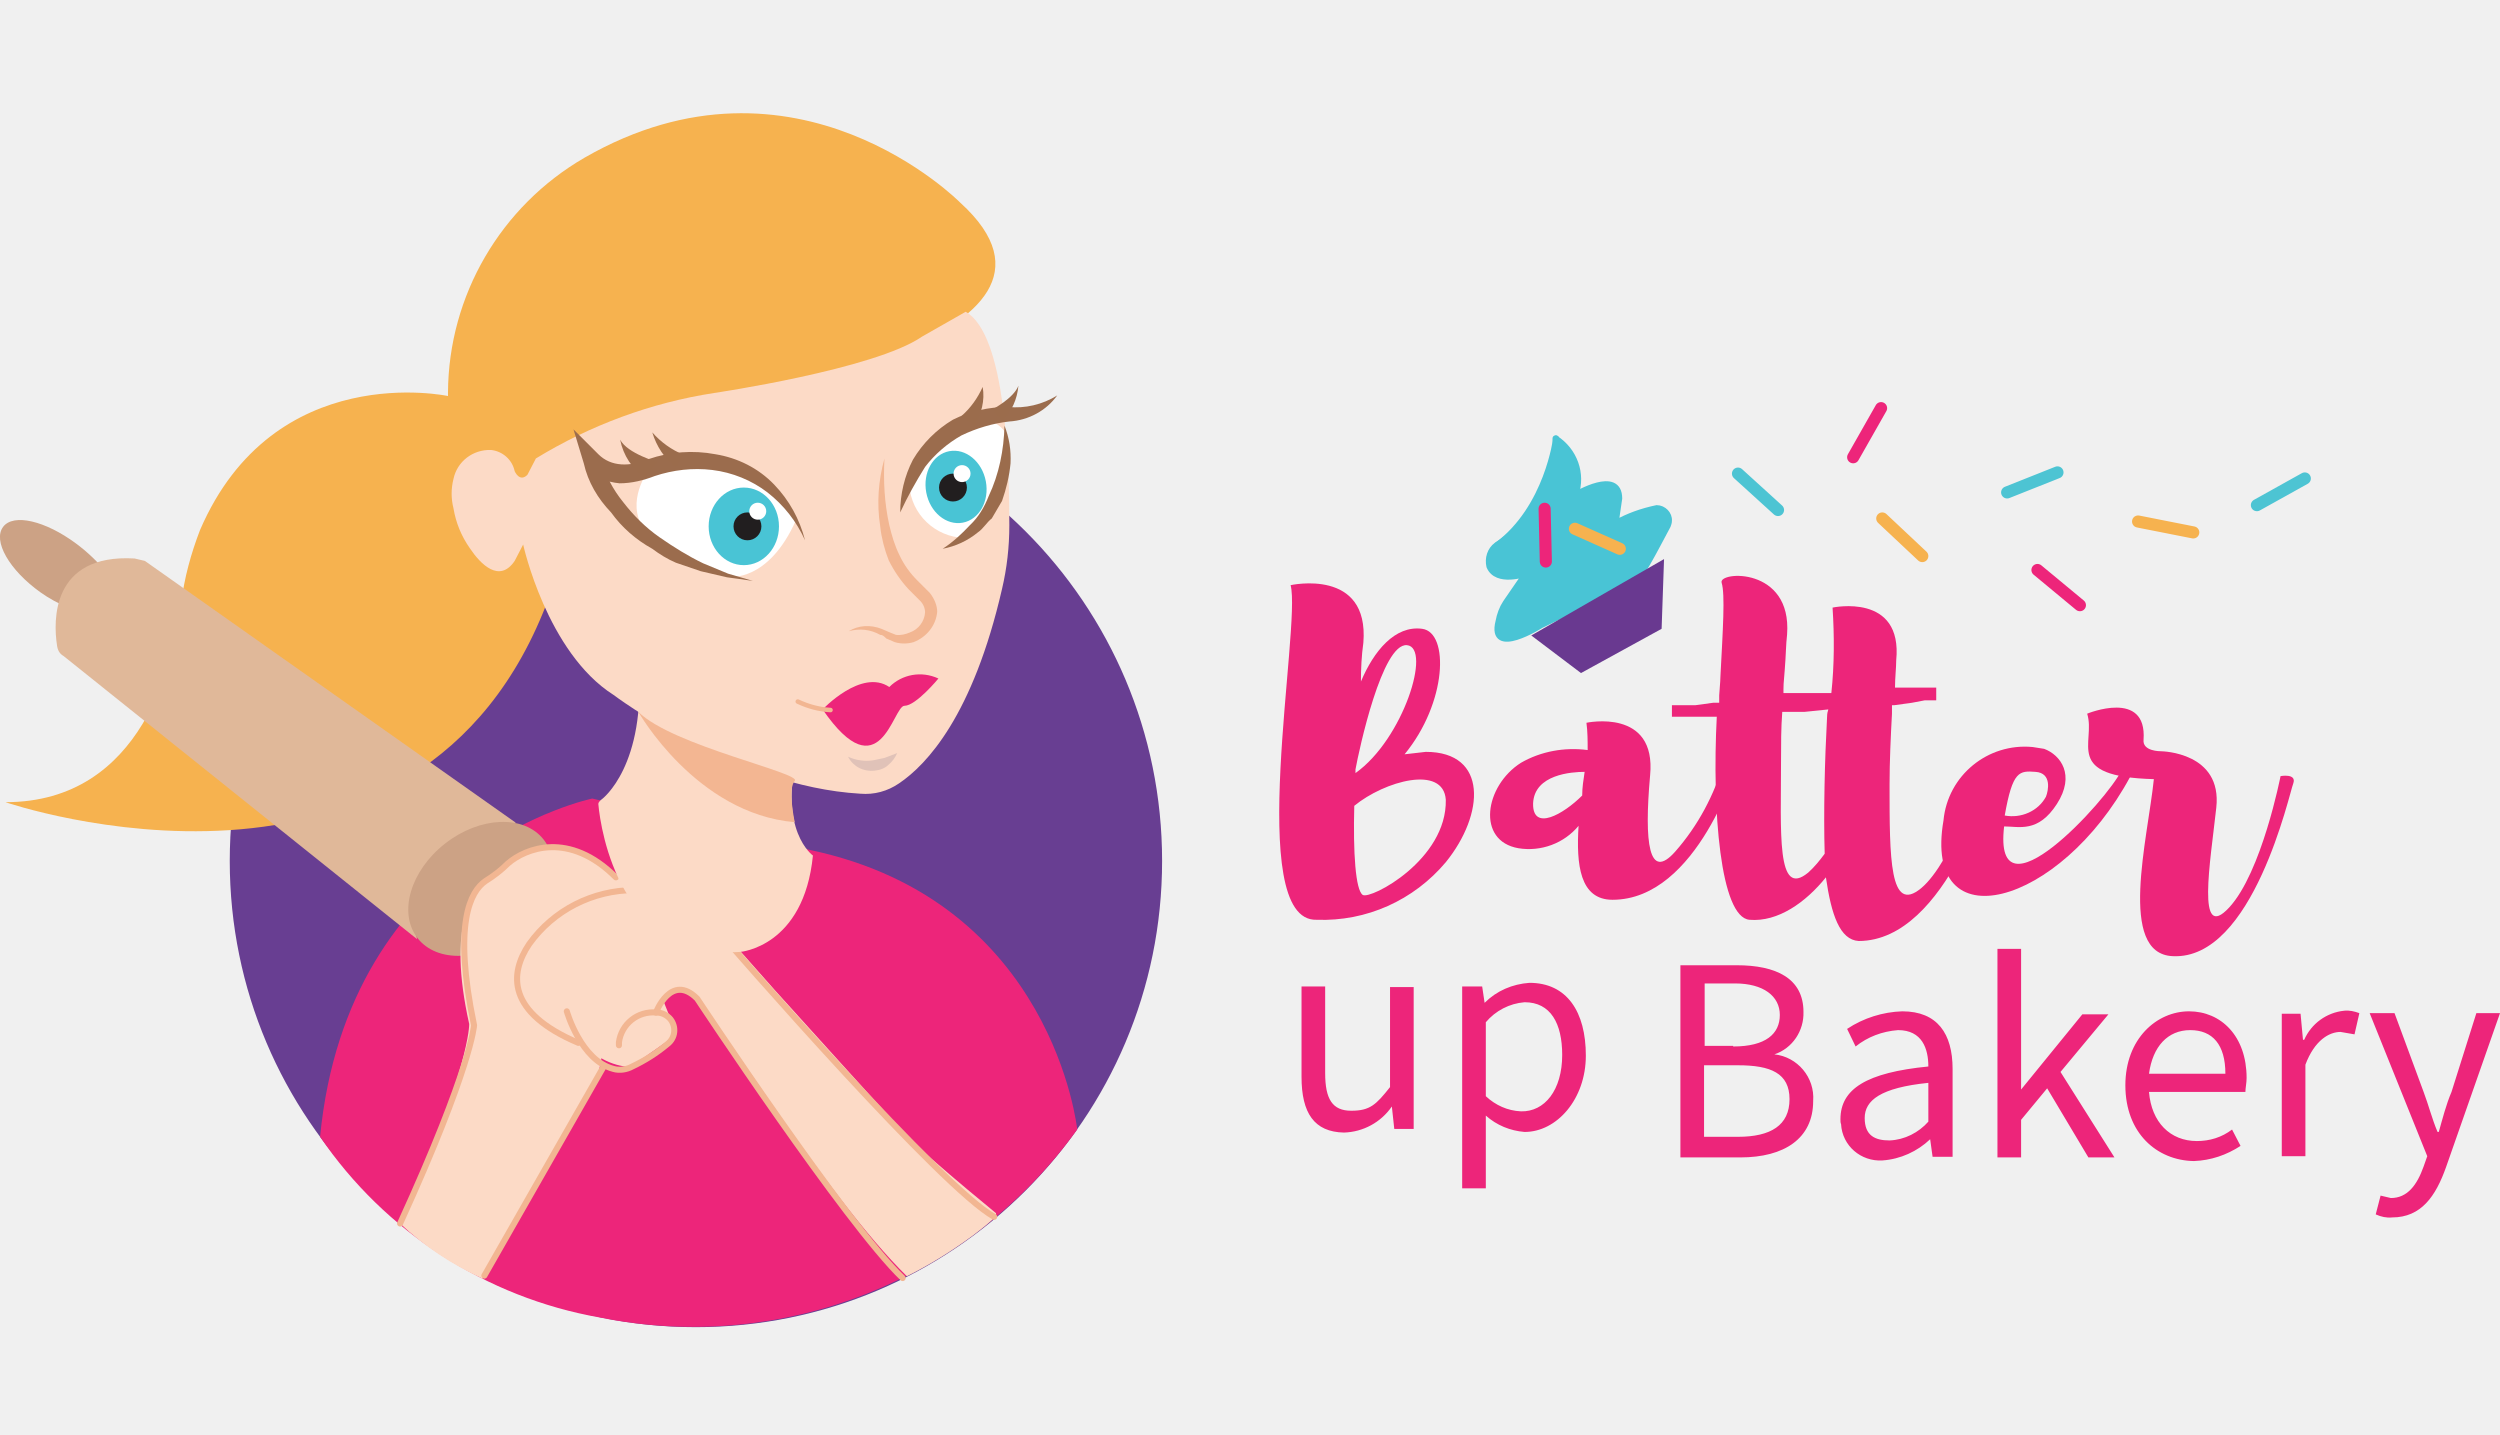
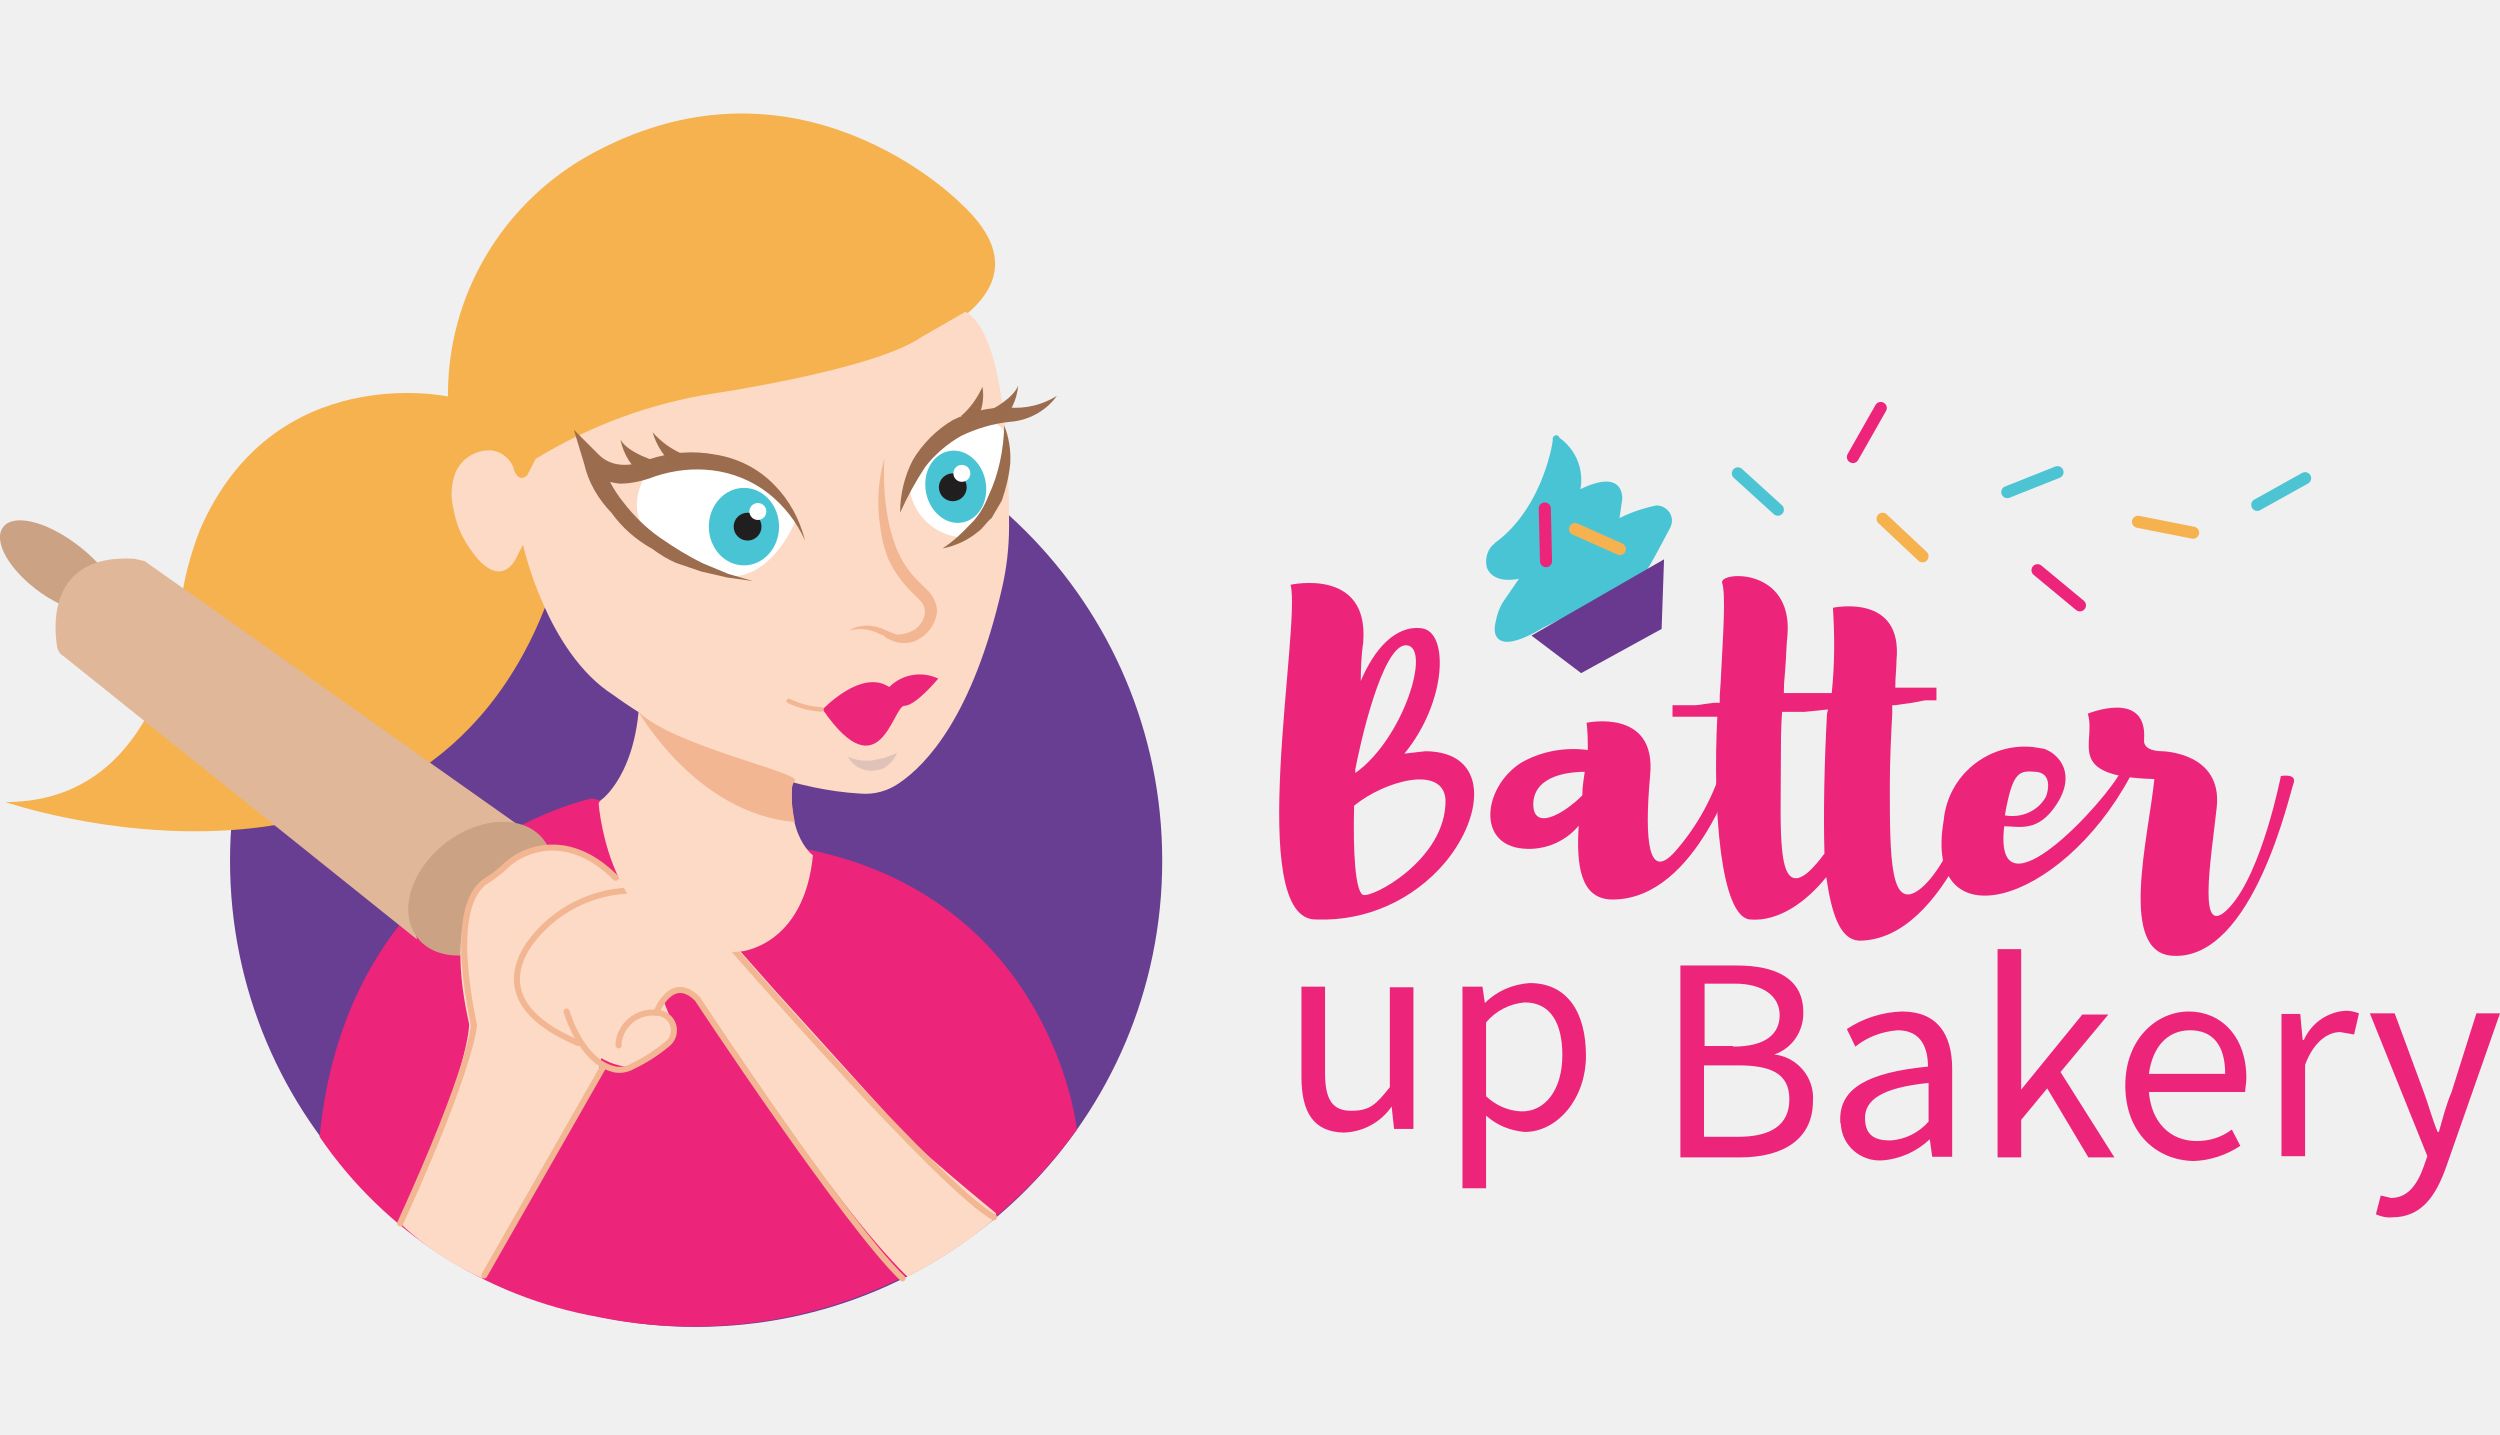
- <svg xmlns="http://www.w3.org/2000/svg" viewBox="0 0 412.4 236.2" width="413" height="237">
-   <style>.A{fill:#cca285}.D{fill:#ed257a}.E{fill:#fcdac6}.H{fill:#fff}.J{fill:#49c4d5}.L{fill:#9b6c4c}.M,.N{fill:none;stroke:#f2b692;stroke-linecap:round;stroke-linejoin:round}.P{fill:#211e1f}.Q{fill:#49c4d5;stroke:#49c4d5;stroke-linecap:round;stroke-linejoin:round}.S{stroke:#4dc4d3}.S,.T,.U{fill:none;stroke-width:2;stroke-linecap:round;stroke-linejoin:round}.T{stroke:#f6b24f}.U{stroke:#ed257a}</style>
-   <path d="M11.2 100c-1.6-.7-3.1-1.5-4.5-2.5C1.5 93.8-1.2 89 .5 86.7s7-1 12 2.7c1.9 1.4 3.7 3.1 5.2 5" class="A" />
-   <circle cx="114.8" cy="141.8" r="76.9" fill="#683e92" />
-   <path d="M90.6 98.2C69.5 155.7.9 132.1.9 132.1c22.7 0 27.9-23.4 29-32.9.5-4.1 1.6-8.1 3.1-12 12.2-28.3 40.9-22.1 40.9-22.1v-.6c.1-16 8.7-30.7 22.5-38.7 34.9-20.1 62 7.4 62 7.4 25 22.7-38.9 32.3-38.9 32.3-23.8 2.9-31.8 15.1-31.8 15.1l2.9 17.6z" fill="#f6b24f" />
-   <path d="M97.7 131.5s-40.3 8.3-44.9 55.8c10.7 15.7 27.4 26.5 46.1 29.8 30.1 6.1 60.9-6.1 78.8-31 0 0-3.9-37.6-44-46.1" class="D" />
-   <path d="M159.3 51.2c6.6 3.7 7.2 25 7.2 35.2 0 3.6-.4 7.1-1.2 10.5-4.8 20.9-12.4 29-17 32.1-1.9 1.3-4.1 1.9-6.4 1.7-20.7-1.2-40.7-16.3-40.7-16.3-11-7-14.9-24.8-14.9-24.8l-1.4 2.7c-2.5 3.7-5.6.6-7.4-2.1-1.4-2-2.3-4.2-2.7-6.6-.4-1.6-.4-3.2 0-4.8.6-2.9 3.2-4.9 6.2-4.8 1.9.2 3.5 1.6 3.9 3.5 0 0 .8 1.9 2.1.6l1.4-2.7c9-5.5 19-9.2 29.4-10.8 0 0 26.5-3.9 34.3-9.3l7.2-4.1z" class="E" />
-   <path d="M145.9 75.4c-.2 3.7 0 7.4.8 11 .4 1.7.9 3.4 1.7 5 .7 1.5 1.7 2.9 2.9 4.1l2.1 2.1c.7.9 1.2 2 1.2 3.1-.2 2.3-1.8 4.2-3.9 5-1 .3-2.1.3-3.1 0l-1.4-.6c-.4-.4-.6-.6-1-.6-1.6-.9-3.4-1.1-5.2-.6 1.6-1 3.6-1.1 5.4-.4l1.4.6 1 .4c.8.1 1.6-.1 2.3-.4 1.4-.5 2.4-1.8 2.5-3.3 0-.7-.3-1.4-.8-1.9l-1.9-1.9c-1.3-1.4-2.4-3-3.3-4.8-.7-1.8-1.2-3.7-1.4-5.6-.6-3.8-.3-7.6.7-11.2z" fill="#f2b692" />
-   <path d="M9.4 106.2c-.6-3.9-1-15.1 12.8-14.3l1.7.4 61.2 43.2s-20.5 1.9-16.3 19.2L10.5 108c-.7-.4-1-1-1.1-1.8z" fill="#e0b899" />
-   <path d="M135.7 116.8s6.4-6.8 11-3.7c2.1-2.1 5.3-2.7 8.1-1.4 0 0-3.7 4.5-5.6 4.5s-4 14.4-13.5.6z" class="D" />
-   <ellipse cx="79.3" cy="146.4" class="A" rx="13.2" ry="9.5" transform="rotate(-38.001 79.293 146.425)" />
-   <path d="M150 79.8c.3 4.8 4.3 8.6 9.1 8.7l5.6-6.4 1.7-6.2v-3.5c-.6-2.3-2.9-3.7-5.2-3.3-4.9 2.1-8.8 5.9-11.2 10.7z" class="H" />
-   <path d="M139.9 124.6c1.3.6 2.7.8 4.1.6l1.9-.4 2.1-.8c-.3.7-.8 1.4-1.4 1.9-.6.6-1.4.9-2.3 1-1.9.2-3.6-.7-4.4-2.3z" fill="#e0c2b8" />
-   <path d="M107 77.3s-3.9 5.2-.8 9.7 14.1 7.9 14.1 7.9 6.4 1 11-9.3c0 0-4.5-7.2-8.5-8.1-.1 0-14-2.3-15.8-.2z" class="H" />
-   <ellipse cx="122.7" cy="86.6" class="J" rx="5.8" ry="6.4" />
-   <ellipse cx="157.7" cy="80.1" class="J" rx="5" ry="6" transform="rotate(-10.704 157.676 80.046)" />
-   <path d="M164.3 199.9c-4.5-3.7-17.8-14.7-18.4-16.8l-18-19.9-13.2-14.9s-9.3-3.7-17.6-.6c0 0-16.1 6.8-10.5 16.8 0 0 6.2 7 9.3 7 2 2.5 4.9 4.1 8.1 4.3l7.4-5.2-1-3.3-1-2.5s2.5-3.3 5-1.2 21.9 33.7 35.2 46.7c3.8-1.9 7.5-4.2 11-6.8 1.3-1 2.6-2 3.7-3.1" class="E" />
-   <path d="M148.5 84.3c0-3 .7-6 2.1-8.7a18.96 18.96 0 0 1 6.6-6.6c2.8-1.4 5.9-2.1 9.1-2.1 2.8.3 5.7-.4 8.1-1.9-1.8 2.5-4.7 4.1-7.9 4.3-2.7.3-5.4 1.1-7.9 2.3-2.3 1.3-4.4 3.1-6 5.2-1.5 2.4-2.9 4.9-4.1 7.5zm-15.7 4.6c-1.4-3.1-3.5-5.8-6.2-7.9-2.6-2-5.8-3.3-9.1-3.7-3.2-.4-6.5 0-9.5 1-1.8.7-3.8 1.2-5.8 1.2-2.1-.2-4.1-1-5.6-2.5l2.5-1.4c.8 2.6 2 4.9 3.7 7 1.7 2.2 3.7 4.2 6 5.8s4.7 3.1 7.2 4.3l4.1 1.7 4.1 1.2-4.3-.6-4.3-1-4.1-1.4c-1.4-.6-2.7-1.4-3.9-2.3-2.7-1.5-5-3.5-6.8-6-2.2-2.3-3.8-5-4.5-8.1l-1.7-5.6 4.1 4.1c2.1 2.1 5.2 2.1 8.3.8 3.5-1.2 7.3-1.5 11-.8 3.7.6 7.1 2.3 9.7 5 2.5 2.6 4.2 5.7 5.1 9.2z" fill="#9b6c4d" />
-   <path d="M165.7 70c.8 2 1.1 4.1 1 6.2-.2 2.1-.7 4.2-1.4 6.2l-1.7 2.9c-.8.6-1.4 1.7-2.3 2.3-1.7 1.4-3.7 2.3-5.8 2.7 1.7-1.1 3.2-2.5 4.5-3.9 1.4-1.3 2.4-3 3.1-4.8 1.7-3.6 2.5-7.6 2.6-11.6z" class="L" />
-   <path d="M108.2 166.8s2.5-6.6 6.8-2.3c0 0 24.6 37.2 33.9 46.1" class="M" />
-   <path d="M80.3 209.8L98.5 178l5.6-28.5c.2-1.9-.6-3.7-2.1-5-7.7-7.7-14.9-4.8-17.8-2.3-1.1 1.1-2.4 2-3.7 2.9-2.5 1.7-6.8 7-3.1 23.6 0 0 .2 7.2-11.4 32.9 4 3.8 8.6 6.8 13.6 9.1" class="E" />
-   <path d="M165.3 69.2c1.6-1.5 2.5-3.6 2.7-5.8-.8 2.1-4.3 3.9-4.3 3.9l1.6 1.9z" class="L" />
-   <path d="M66 201.6c11.8-25.8 12.2-32.7 12.2-32.7-3.5-16.8-.6-22.1 1.9-23.8 1.3-.8 2.6-1.8 3.7-2.9 2.9-2.5 10.1-5.4 17.8 2.3" class="M" />
-   <path d="M160.7 70c1.2-1.9 1.8-4.2 1.4-6.4-.8 1.8-2 3.5-3.5 4.8l2.1 1.6zm-54.3 8.7c-2.1-1.6-3.6-3.8-4.1-6.4 1.2 2.3 6.2 3.7 6.2 3.7l-2.1 2.7zm5.1-1.8c-1.9-1.5-3.2-3.5-3.9-5.8 1.4 1.6 3.2 2.9 5.2 3.7l-1.3 2.1z" class="L" />
-   <path d="M95.4 171.8c-11.8-5-11.4-11.4-8.1-16.3 4-5.6 10.5-8.9 17.4-8.9 2.5-.2 4.9.2 7.2 1 1.6.5 3.1 1.5 4.1 2.9 6.6 7.7 39.5 45.3 48 50" class="M" />
-   <path d="M105.3 109.1c1.4 17-6 22.5-6 22.5s-.6.4-.6.8c.4 4.5 3.7 25.8 23.4 24.4 0 0 10.5-.8 12-15.9 0 0-5.8-4.1-2.5-17l-26.3-14.8z" class="E" />
-   <path d="M93.5 166.6s2.3 8.1 7.7 9.5c1 .3 2.2.1 3.1-.4 2.1-1 4-2.2 5.8-3.7 1.3-1 1.5-2.8.5-4.1-.6-.7-1.4-1.1-2.3-1.1-3.1-.3-5.8 1.9-6.2 4.9v.5m-2.4 3.3l-19.8 34.7" class="M" />
-   <path d="M131.6 115.5c1.7.8 3.5 1.3 5.4 1.4" class="N" stroke-width=".75" />
-   <path d="M105.3 117.2s9.5 16.8 25.8 18.2c0 0-1.2-5.6 0-6.8 1.3-1.3-20.2-5.8-25.8-11.4z" fill="#f3b692" />
-   <circle cx="123.3" cy="86.6" r="2.3" class="P" />
-   <circle cx="125" cy="84.1" r="1.4" class="H" />
-   <circle cx="157.2" cy="80.2" r="2.3" class="P" />
-   <circle cx="158.7" cy="77.9" r="1.4" class="H" />
-   <path d="M238.5 142c-5.3 6.3-13.1 9.8-21.3 9.5-12 .4-2.5-48.4-4.3-55.2 0 0 13-2.9 12 9.5-.3 2.1-.4 4.3-.4 6.4 2.1-5 5.6-9.3 10.1-8.7s4.1 12.2-2.9 20.7l3.5-.4c10.3 0 9.7 10.3 3.3 18.2zm0-10.3c-.4-5.8-10.1-3.1-15.1 1-.2 7.7.2 13.9 1.4 14.7 1.3.8 13.9-5.8 13.7-15.7zm-14.9-5v.6c7.9-5.6 12.6-20.7 8.5-21.1s-7.9 17.2-8.5 20.5zm63.1-1.2s-6.6 22.7-20.7 22.7c-5.4 0-6-5.8-5.6-12.2-2.4 2.9-6.2 4.3-9.9 3.7-7-1.2-5.6-10.3.4-14.1 3.3-1.9 7.2-2.6 11-2.1 0-1.5 0-3-.2-4.5 0 0 11.6-2.5 10.5 8.7-1 11.2-.2 17.4 4.1 12.6 3.8-4.3 6.5-9.4 8.1-14.9h2.3zM261 131c0-1.3.2-2.6.4-3.9-2.1 0-8.3.4-8.5 5.2-.1 4.7 5 1.8 8.1-1.3z" class="D" />
-   <path d="M328.7 127.7s-7.4 27.3-22.1 27.3c-3.1-.2-4.5-4.3-5.4-10.5-3.3 4.1-7.9 7.4-12.6 7-4.8-.4-6.2-18-5.4-33.5h-7.4v-1.9h3.9l2.9-.4h1v-1.2c0-.4.2-2.3.2-3.1.4-7.7.8-13.6.2-15.5s11.6-2.7 10.8 8.5c-.2 1.7-.2 3.7-.4 6s-.2 2.5-.2 3.1v.6h7.9c.5-4.7.5-9.4.2-14.1 0 0 11.6-2.5 10.5 8.7 0 1.2-.2 2.9-.2 4.5h6.8v2.1h-1.9l-2.1.4-2.9.4h-.4v1.4c-.2 3.7-.4 7.9-.4 11.8 0 12 0 21.3 5.2 17s10.1-19.4 10.1-19.4l1.7.8zm-27.1-10.9l-3.9.4H294c-.2 2.7-.2 5.4-.2 7.9 0 12-.8 23 4.5 18.6 1-.9 1.9-2 2.7-3.1-.2-6.8 0-15.3.4-22.7 0-.4.1-.8.2-1.1z" class="D" />
-   <path d="M351.4 127.9c-11.6 21.5-34.3 27.5-30.8 7.2.7-7.4 7.3-12.8 14.7-12.1l1.9.3c2.7 1 5.2 4.3 2.1 9.1s-6.2 3.7-8.7 3.7c-1.9 16.3 17-4.3 19.4-9.3l1.4 1.1zm-20.7 6.4c2.7.5 5.5-.7 6.8-3.1.4-1 1-3.9-1.7-4.1s-3.8-.2-5.1 7.2z" class="D" />
-   <path d="M378.3 129c-.6 1.4-6.6 29.2-19.9 28.5-9.1-.4-4.1-19.4-3.1-29.2-15.1-.4-9.5-6-11-10.8 0 0 9.9-4.1 9.3 4.3-.2 1.9 2.7 1.9 2.9 1.9s10.1.2 9.1 9.3-3.3 22.3 2.1 16.5 8.5-21.7 8.5-21.7 2.7-.5 2.1 1.2zm-101.1 30h9.3c6.4 0 11 2.1 11 7.7.1 3.1-1.8 6-4.8 7 3.8.4 6.7 3.8 6.4 7.7 0 6.2-4.8 9.3-12 9.3h-9.9V159zm8.7 13.4c5.4 0 7.7-2.1 7.7-5.2s-2.7-5.2-7.4-5.2h-5v10.3h4.7zm.8 14.9c5.4 0 8.5-1.9 8.5-6.2s-3.1-5.6-8.5-5.6h-5.6v11.8h5.6zm16.9-2.9c0-5 4.3-7.7 14.5-8.7 0-2.9-1-6-5-6-2.6.2-5 1.1-7 2.7l-1.4-2.9c2.7-1.8 5.9-2.8 9.1-2.9 5.8 0 8.3 3.7 8.3 9.5v14.5h-3.3l-.4-2.9c-2.1 2-4.9 3.3-7.9 3.5-3.5.2-6.6-2.4-6.8-6-.1-.2-.1-.5-.1-.8zm14.5.4v-6.4c-7.9.8-10.5 2.9-10.5 5.8s1.7 3.7 4.1 3.7c2.5-.1 4.8-1.3 6.4-3.1zm11.4-28.5h3.9v23.2l10.1-12.4h4.3l-7.9 9.5 8.9 14.1h-4.3l-6.8-11.4-4.3 5.2v6.2h-3.9v-34.4zm21.1 22.5c0-7.7 5.2-12.2 10.5-12.2s9.5 4.1 9.5 11c0 .8-.2 1.7-.2 2.3h-15.9c.4 5 3.5 8.1 7.9 8.1 2.1 0 4.1-.6 5.8-1.9l1.4 2.7c-2.3 1.5-4.9 2.4-7.7 2.5-6.1-.1-11.3-4.6-11.3-12.5zm16.5-1.9c0-4.8-2.1-7.2-5.8-7.2s-6.2 2.7-6.8 7.2h12.6zm9.3-9.9h3.1l.4 4.3h.2a8.1 8.1 0 0 1 6.6-4.8c.8-.1 1.7.1 2.5.4l-.8 3.5-2.3-.4c-1.9 0-4.3 1.4-5.8 5.4v15.1h-3.9V167zm15.5 33.1l.8-3.1 1.7.4c2.7 0 4.3-2.1 5.4-5.2l.6-1.7-9.5-23.6h4.1l4.8 13c.8 2.1 1.4 4.5 2.3 6.6h.2c.6-2.1 1.2-4.5 2.1-6.6l4.1-13h3.9l-8.9 25.4c-1.7 4.8-4.1 8.3-8.9 8.3-.9.1-1.8-.1-2.7-.5zm-177.2-22.7v-14.9h3.9v14.3c0 4.3 1.2 6.2 4.3 6.2s4.1-1 6.4-3.9v-16.5h3.9V186H230l-.4-3.7a9.95 9.95 0 0 1-7.9 4.3c-4.9-.1-7-3.2-7-9.2zm26.5-14.9h3.3l.4 2.7c2-2 4.6-3.1 7.4-3.3 6.2 0 9.3 4.8 9.3 12s-4.8 12.6-10.1 12.6c-2.4-.2-4.6-1.1-6.4-2.7v12h-3.9v-33.3zm16.5 11.3c0-5.2-1.9-8.7-6.2-8.7-2.5.2-4.8 1.4-6.4 3.3v12.2c1.6 1.5 3.6 2.4 5.8 2.5 3.9.1 6.8-3.5 6.8-9.3z" class="D" />
-   <path d="M254.2 102.9s-8.5 5.4-7-.6c.2-1.1.6-2.2 1.2-3.1l3.3-4.8s-4.8 1.7-6-1.2c-.3-1.3.1-2.7 1.2-3.5 3.3-2.1 10.5-8.1 9.7-17.6 3.1 2 4.5 5.8 3.3 9.3 0 0 7.2-4.3 7.2.6l-.6 4.1c2.1-1.2 4.4-2 6.8-2.5 1.1 0 2.1 1 2 2.1 0 .3-.1.5-.2.8-1.7 3.1-5.2 10.3-6.6 10.1-1.3-.1-14.3 6.3-14.3 6.3z" class="Q" />
-   <path d="M252.6 104.6l8.2 6.2 13.3-7.3.4-11.5z" fill="#693990" />
-   <path d="M256.7 72.1s-1.4 11.4-9.7 17.6h6.2l5.8-11" class="Q" />
-   <path d="M286.7 77.9l6.6 6m86.9-5.2l-7.9 4.4" class="S" />
-   <path d="M352.7 85.8l9.1 1.8" class="T" />
-   <path d="M305.7 75.2l4.6-8.1m25.8 26.7l7 5.8" class="U" />
-   <path d="M267.2 90.3l-7.4-3.3m50.7-1.7l6.6 6.2" class="T" />
-   <path d="M254.8 83.7l.2 8.7" class="U" />
-   <path d="M331.1 81l8.3-3.3" class="S" />
+ <svg xmlns="http://www.w3.org/2000/svg" version="1.1" id="Layer_1" x="0px" y="0px" viewBox="0 0 413 237" style="enable-background:new 0 0 413 237;" xml:space="preserve">
+   <style type="text/css">
+ 	.st0{fill:#CCA285;}
+ 	.st1{fill:#683E92;}
+ 	.st2{fill:#F6B24F;}
+ 	.st3{fill:#ED257A;}
+ 	.st4{fill:#FCDAC6;}
+ 	.st5{fill:#F2B692;}
+ 	.st6{fill:#E0B899;}
+ 	.st7{fill:#FFFFFF;}
+ 	.st8{fill:#E0C2B8;}
+ 	.st9{fill:#49C4D5;}
+ 	.st10{fill:#9B6C4D;}
+ 	.st11{fill:#9B6C4C;}
+ 	.st12{fill:none;stroke:#F2B692;stroke-linecap:round;stroke-linejoin:round;}
+ 	.st13{fill:none;stroke:#F2B692;stroke-width:0.75;stroke-linecap:round;stroke-linejoin:round;}
+ 	.st14{fill:#F3B692;}
+ 	.st15{fill:#211E1F;}
+ 	.st16{fill:#49C4D5;stroke:#49C4D5;stroke-linecap:round;stroke-linejoin:round;}
+ 	.st17{fill:#693990;}
+ 	.st18{fill:none;stroke:#4DC4D3;stroke-width:2;stroke-linecap:round;stroke-linejoin:round;}
+ 	.st19{fill:none;stroke:#F6B24F;stroke-width:2;stroke-linecap:round;stroke-linejoin:round;}
+ 	.st20{fill:none;stroke:#ED257A;stroke-width:2;stroke-linecap:round;stroke-linejoin:round;}
+ </style>
+   <path class="st0" d="M11.2,100.4c-1.6-0.7-3.1-1.5-4.5-2.5c-5.2-3.7-7.9-8.5-6.2-10.8s7-1,12,2.7c1.9,1.4,3.7,3.1,5.2,5" />
+   <circle class="st1" cx="115" cy="142.2" r="77" />
+   <path class="st2" d="M90.7,98.6c-21.1,57.6-89.8,33.9-89.8,33.9c22.7,0,27.9-23.4,29-32.9c0.5-4.1,1.6-8.1,3.1-12  c12.2-28.3,41-22.1,41-22.1v-0.6c0.1-16,8.7-30.7,22.5-38.8c35-20.1,62.1,7.4,62.1,7.4c25,22.7-39,32.3-39,32.3  c-23.8,2.9-31.8,15.1-31.8,15.1S90.7,98.6,90.7,98.6z" />
+   <path class="st3" d="M97.8,131.9c0,0-40.4,8.3-45,55.9c10.7,15.7,27.4,26.5,46.2,29.8c30.1,6.1,61-6.1,78.9-31  c0,0-3.9-37.7-44.1-46.2" />
+   <path class="st4" d="M159.5,51.5c6.6,3.7,7.2,25,7.2,35.3c0,3.6-0.4,7.1-1.2,10.5c-4.8,20.9-12.4,29-17,32.1  c-1.9,1.3-4.1,1.9-6.4,1.7c-20.7-1.2-40.8-16.3-40.8-16.3c-11-7-14.9-24.8-14.9-24.8L85,92.7c-2.5,3.7-5.6,0.6-7.4-2.1  c-1.4-2-2.3-4.2-2.7-6.6c-0.4-1.6-0.4-3.2,0-4.8c0.6-2.9,3.2-4.9,6.2-4.8c1.9,0.2,3.5,1.6,3.9,3.5c0,0,0.8,1.9,2.1,0.6l1.4-2.7  c9-5.5,19-9.2,29.4-10.8c0,0,26.5-3.9,34.3-9.3L159.5,51.5L159.5,51.5z" />
+   <path class="st5" d="M146.1,75.7c-0.2,3.7,0,7.4,0.8,11c0.4,1.7,0.9,3.4,1.7,5c0.7,1.5,1.7,2.9,2.9,4.1l2.1,2.1  c0.7,0.9,1.2,2,1.2,3.1c-0.2,2.3-1.8,4.2-3.9,5c-1,0.3-2.1,0.3-3.1,0l-1.4-0.6c-0.4-0.4-0.6-0.6-1-0.6c-1.6-0.9-3.4-1.1-5.2-0.6  c1.6-1,3.6-1.1,5.4-0.4l1.4,0.6l1,0.4c0.8,0.1,1.6-0.1,2.3-0.4c1.4-0.5,2.4-1.8,2.5-3.3c0-0.7-0.3-1.4-0.8-1.9l-1.9-1.9  c-1.3-1.4-2.4-3-3.3-4.8c-0.7-1.8-1.2-3.7-1.4-5.6C144.8,83.1,145.1,79.3,146.1,75.7z" />
+   <path class="st6" d="M9.4,106.6c-0.6-3.9-1-15.1,12.8-14.3l1.7,0.4l61.3,43.3c0,0-20.5,1.9-16.3,19.2l-58.4-46.8  C9.8,108,9.5,107.4,9.4,106.6z" />
+   <path class="st3" d="M135.9,117.2c0,0,6.4-6.8,11-3.7c2.1-2.1,5.3-2.7,8.1-1.4c0,0-3.7,4.5-5.6,4.5  C147.5,116.6,145.4,131,135.9,117.2z" />
+   <ellipse transform="matrix(0.788 -0.6157 0.6157 0.788 -73.5746 80.0142)" class="st0" cx="79.4" cy="146.8" rx="13.2" ry="9.5" />
+   <path class="st7" d="M150.2,80.1c0.3,4.8,4.3,8.6,9.1,8.7l5.6-6.4l1.7-6.2v-3.5c-0.6-2.3-2.9-3.7-5.2-3.3  C156.5,71.5,152.6,75.3,150.2,80.1L150.2,80.1z" />
+   <path class="st8" d="M140.1,125c1.3,0.6,2.7,0.8,4.1,0.6l1.9-0.4l2.1-0.8c-0.3,0.7-0.8,1.4-1.4,1.9c-0.6,0.6-1.4,0.9-2.3,1  C142.6,127.5,140.9,126.6,140.1,125L140.1,125z" />
+   <path class="st7" d="M107.2,77.6c0,0-3.9,5.2-0.8,9.7c3.1,4.5,14.1,7.9,14.1,7.9s6.4,1,11-9.3c0,0-4.5-7.2-8.5-8.1  C122.9,77.8,109,75.5,107.2,77.6L107.2,77.6z" />
+   <ellipse class="st9" cx="122.9" cy="87" rx="5.8" ry="6.4" />
+   <ellipse transform="matrix(0.9826 -0.1857 0.1857 0.9826 -12.1922 30.7345)" class="st9" cx="157.9" cy="80.4" rx="5" ry="6" />
+   <path class="st4" d="M164.5,200.4c-4.5-3.7-17.8-14.7-18.4-16.8l-18-19.9l-13.2-14.9c0,0-9.3-3.7-17.6-0.6c0,0-16.1,6.8-10.5,16.8  c0,0,6.2,7,9.3,7c2,2.5,4.9,4.1,8.1,4.3l7.4-5.2l-1-3.3l-1-2.5c0,0,2.5-3.3,5-1.2c2.5,2.1,21.9,33.7,35.3,46.8  c3.8-1.9,7.5-4.2,11-6.8c1.3-1,2.6-2,3.7-3.1" />
+   <path class="st10" d="M148.7,84.7c0-3,0.7-6,2.1-8.7c1.6-2.7,3.9-5,6.6-6.6c2.8-1.4,5.9-2.1,9.1-2.1c2.8,0.3,5.7-0.4,8.1-1.9  c-1.8,2.5-4.7,4.1-7.9,4.3c-2.7,0.3-5.4,1.1-7.9,2.3c-2.3,1.3-4.4,3.1-6,5.2C151.3,79.5,149.9,82,148.7,84.7L148.7,84.7z M133,89.3  c-1.4-3.1-3.5-5.8-6.2-7.9c-2.6-2-5.8-3.3-9.1-3.7c-3.2-0.4-6.5,0-9.5,1c-1.8,0.7-3.8,1.2-5.8,1.2c-2.1-0.2-4.1-1-5.6-2.5l2.5-1.4  c0.8,2.6,2,4.9,3.7,7c1.7,2.2,3.7,4.2,6,5.8c2.3,1.6,4.7,3.1,7.2,4.3l4.1,1.7l4.1,1.2l-4.3-0.6l-4.3-1l-4.1-1.4  c-1.4-0.6-2.7-1.4-3.9-2.3c-2.7-1.5-5-3.5-6.8-6c-2.2-2.3-3.8-5-4.5-8.1l-1.7-5.6l4.1,4.1c2.1,2.1,5.2,2.1,8.3,0.8  c3.5-1.2,7.3-1.5,11-0.8c3.7,0.6,7.1,2.3,9.7,5C130.4,82.6,132.1,85.8,133,89.3L133,89.3z" />
+   <path class="st11" d="M165.9,70.3c0.8,2,1.1,4.1,1,6.2c-0.2,2.1-0.7,4.2-1.4,6.2l-1.7,2.9c-0.8,0.6-1.4,1.7-2.3,2.3  c-1.7,1.4-3.7,2.3-5.8,2.7c1.7-1.1,3.2-2.5,4.5-3.9c1.4-1.3,2.4-3,3.1-4.8C165,78.3,165.8,74.3,165.9,70.3L165.9,70.3z" />
+   <path class="st12" d="M108.4,167.3c0,0,2.5-6.6,6.8-2.3c0,0,24.6,37.3,33.9,46.2" />
+   <path class="st4" d="M80.4,210.3l18.2-31.8l5.6-28.5c0.2-1.9-0.6-3.7-2.1-5c-7.7-7.7-14.9-4.8-17.8-2.3c-1.1,1.1-2.4,2-3.7,2.9  c-2.5,1.7-6.8,7-3.1,23.6c0,0,0.2,7.2-11.4,32.9c4,3.8,8.6,6.8,13.6,9.1" />
+   <path class="st11" d="M165.5,69.5c1.6-1.5,2.5-3.6,2.7-5.8c-0.8,2.1-4.3,3.9-4.3,3.9L165.5,69.5z" />
+   <path class="st12" d="M66.1,202.1c11.8-25.8,12.2-32.7,12.2-32.7c-3.5-16.8-0.6-22.1,1.9-23.8c1.3-0.8,2.6-1.8,3.7-2.9  c2.9-2.5,10.1-5.4,17.8,2.3" />
+   <path class="st11" d="M160.9,70.3c1.2-1.9,1.8-4.2,1.4-6.4c-0.8,1.8-2,3.5-3.5,4.8L160.9,70.3z M106.6,79c-2.1-1.6-3.6-3.8-4.1-6.4  c1.2,2.3,6.2,3.7,6.2,3.7S106.6,79,106.6,79z M111.7,77.2c-1.9-1.5-3.2-3.5-3.9-5.8c1.4,1.6,3.2,2.9,5.2,3.7  C113,75.1,111.7,77.2,111.7,77.2z" />
+   <path class="st12" d="M95.5,172.3c-11.8-5-11.4-11.4-8.1-16.3c4-5.6,10.5-8.9,17.4-8.9c2.5-0.2,4.9,0.2,7.2,1  c1.6,0.5,3.1,1.5,4.1,2.9c6.6,7.7,39.6,45.4,48.1,50.1" />
+   <path class="st4" d="M105.5,109.5c1.4,17-6,22.5-6,22.5s-0.6,0.4-0.6,0.8c0.4,4.5,3.7,25.8,23.4,24.4c0,0,10.5-0.8,12-15.9  c0,0-5.8-4.1-2.5-17C131.8,124.3,105.5,109.5,105.5,109.5z" />
+   <path class="st12" d="M93.6,167.1c0,0,2.3,8.1,7.7,9.5c1,0.3,2.2,0.1,3.1-0.4c2.1-1,4-2.2,5.8-3.7c1.3-1,1.5-2.8,0.5-4.1  c-0.6-0.7-1.4-1.1-2.3-1.1c-3.1-0.3-5.8,1.9-6.2,4.9v0.5 M99.8,176L80,210.7" />
+   <path class="st13" d="M130.3,115.8c1.7,0.8,3.5,1.3,5.4,1.4" />
+   <path class="st14" d="M105.5,117.6c0,0,9.5,16.8,25.8,18.2c0,0-1.2-5.6,0-6.8C132.6,127.7,111.1,123.2,105.5,117.6z" />
+   <circle class="st15" cx="123.5" cy="87" r="2.3" />
+   <circle class="st7" cx="125.2" cy="84.5" r="1.4" />
+   <circle class="st15" cx="157.4" cy="80.5" r="2.3" />
+   <circle class="st7" cx="158.9" cy="78.2" r="1.4" />
+   <path class="st3" d="M238.8,142.4c-5.3,6.3-13.1,9.8-21.3,9.5c-12,0.4-2.5-48.5-4.3-55.3c0,0,13-2.9,12,9.5  c-0.3,2.1-0.4,4.3-0.4,6.4c2.1-5,5.6-9.3,10.1-8.7c4.5,0.6,4.1,12.2-2.9,20.7l3.5-0.4C245.9,124.2,245.3,134.5,238.8,142.4  L238.8,142.4z M238.8,132.1c-0.4-5.8-10.1-3.1-15.1,1c-0.2,7.7,0.2,13.9,1.4,14.7C226.4,148.6,239,142,238.8,132.1L238.8,132.1z   M223.9,127.1v0.6c7.9-5.6,12.6-20.7,8.5-21.1C228.3,106.2,224.5,123.8,223.9,127.1z M287.1,125.9c0,0-6.6,22.7-20.7,22.7  c-5.4,0-6-5.8-5.6-12.2c-2.4,2.9-6.2,4.3-9.9,3.7c-7-1.2-5.6-10.3,0.4-14.1c3.3-1.9,7.2-2.6,11-2.1c0-1.5,0-3-0.2-4.5  c0,0,11.6-2.5,10.5,8.7c-1,11.2-0.2,17.4,4.1,12.6c3.8-4.3,6.5-9.4,8.1-14.9h2.3L287.1,125.9z M261.4,131.4c0-1.3,0.2-2.6,0.4-3.9  c-2.1,0-8.3,0.4-8.5,5.2C253.2,137.4,258.3,134.5,261.4,131.4z" />
+   <path class="st3" d="M329.2,128.1c0,0-7.4,27.3-22.1,27.3c-3.1-0.2-4.5-4.3-5.4-10.5c-3.3,4.1-7.9,7.4-12.6,7  c-4.8-0.4-6.2-18-5.4-33.5h-7.4v-1.9h3.9l2.9-0.4h1v-1.2c0-0.4,0.2-2.3,0.2-3.1c0.4-7.7,0.8-13.6,0.2-15.5  c-0.6-1.9,11.6-2.7,10.8,8.5c-0.2,1.7-0.2,3.7-0.4,6c-0.2,2.3-0.2,2.5-0.2,3.1v0.6h7.9c0.5-4.7,0.5-9.4,0.2-14.1  c0,0,11.6-2.5,10.5,8.7c0,1.2-0.2,2.9-0.2,4.5h6.8v2.1H318l-2.1,0.4l-2.9,0.4h-0.4v1.4c-0.2,3.7-0.4,7.9-0.4,11.8  c0,12,0,21.3,5.2,17c5.2-4.3,10.1-19.4,10.1-19.4L329.2,128.1L329.2,128.1z M302,117.2l-3.9,0.4h-3.7c-0.2,2.7-0.2,5.4-0.2,7.9  c0,12-0.8,23,4.5,18.6c1-0.9,1.9-2,2.7-3.1c-0.2-6.8,0-15.3,0.4-22.7C301.8,117.9,301.9,117.5,302,117.2z" />
+   <path class="st3" d="M351.9,128.3c-11.6,21.5-34.3,27.5-30.8,7.2c0.7-7.4,7.3-12.8,14.7-12.1l1.9,0.3c2.7,1,5.2,4.3,2.1,9.1  c-3.1,4.8-6.2,3.7-8.7,3.7c-1.9,16.3,17-4.3,19.4-9.3L351.9,128.3z M331.2,134.7c2.7,0.5,5.5-0.7,6.8-3.1c0.4-1,1-3.9-1.7-4.1  C333.6,127.3,332.5,127.3,331.2,134.7L331.2,134.7z" />
+   <path class="st3" d="M378.9,129.4c-0.6,1.4-6.6,29.2-19.9,28.5c-9.1-0.4-4.1-19.4-3.1-29.2c-15.1-0.4-9.5-6-11-10.8  c0,0,9.9-4.1,9.3,4.3c-0.2,1.9,2.7,1.9,2.9,1.9c0.2,0,10.1,0.2,9.1,9.3c-1,9.1-3.3,22.3,2.1,16.5c5.4-5.8,8.5-21.7,8.5-21.7  S379.5,127.7,378.9,129.4z M277.6,159.5h9.3c6.4,0,11,2.1,11,7.7c0.1,3.1-1.8,6-4.8,7c3.8,0.4,6.7,3.8,6.4,7.7c0,6.2-4.8,9.3-12,9.3  h-9.9V159.5z M286.3,172.9c5.4,0,7.7-2.1,7.7-5.2c0-3.1-2.7-5.2-7.4-5.2h-5v10.3h4.7L286.3,172.9z M287.1,187.8  c5.4,0,8.5-1.9,8.5-6.2s-3.1-5.6-8.5-5.6h-5.6v11.8H287.1z M304,184.9c0-5,4.3-7.7,14.5-8.7c0-2.9-1-6-5-6c-2.6,0.2-5,1.1-7,2.7  l-1.4-2.9c2.7-1.8,5.9-2.8,9.1-2.9c5.8,0,8.3,3.7,8.3,9.5v14.5h-3.3l-0.4-2.9c-2.1,2-4.9,3.3-7.9,3.5c-3.5,0.2-6.6-2.4-6.8-6  C304,185.5,304,185.2,304,184.9L304,184.9z M318.6,185.3v-6.4c-7.9,0.8-10.5,2.9-10.5,5.8c0,2.9,1.7,3.7,4.1,3.7  C314.7,188.3,317,187.1,318.6,185.3z M330,156.8h3.9V180l10.1-12.4h4.3l-7.9,9.5l8.9,14.1H345l-6.8-11.4l-4.3,5.2v6.2H330L330,156.8  L330,156.8z M351.1,179.3c0-7.7,5.2-12.2,10.5-12.2c5.3,0,9.5,4.1,9.5,11c0,0.8-0.2,1.7-0.2,2.3H355c0.4,5,3.5,8.1,7.9,8.1  c2.1,0,4.1-0.6,5.8-1.9l1.4,2.7c-2.3,1.5-4.9,2.4-7.7,2.5C356.3,191.7,351.1,187.2,351.1,179.3L351.1,179.3z M367.6,177.4  c0-4.8-2.1-7.2-5.8-7.2c-3.7,0-6.2,2.7-6.8,7.2H367.6L367.6,177.4z M376.9,167.5h3.1l0.4,4.3h0.2c1.2-2.7,3.7-4.5,6.6-4.8  c0.8-0.1,1.7,0.1,2.5,0.4l-0.8,3.5l-2.3-0.4c-1.9,0-4.3,1.4-5.8,5.4V191h-3.9L376.9,167.5L376.9,167.5z M392.5,200.6l0.8-3.1  l1.7,0.4c2.7,0,4.3-2.1,5.4-5.2l0.6-1.7l-9.5-23.6h4.1l4.8,13c0.8,2.1,1.4,4.5,2.3,6.6h0.2c0.6-2.1,1.2-4.5,2.1-6.6l4.1-13h3.9  l-8.9,25.4c-1.7,4.8-4.1,8.3-8.9,8.3C394.3,201.2,393.4,201,392.5,200.6L392.5,200.6z M215,177.9V163h3.9v14.3  c0,4.3,1.2,6.2,4.3,6.2c3.1,0,4.1-1,6.4-3.9v-16.5h3.9v23.4h-3.2l-0.4-3.7c-1.8,2.6-4.7,4.2-7.9,4.3C217.1,187,215,183.9,215,177.9  L215,177.9z M241.6,163h3.3l0.4,2.7c2-2,4.6-3.1,7.4-3.3c6.2,0,9.3,4.8,9.3,12c0,7.2-4.8,12.6-10.1,12.6c-2.4-0.2-4.6-1.1-6.4-2.7  v12h-3.9L241.6,163L241.6,163z M258.1,174.3c0-5.2-1.9-8.7-6.2-8.7c-2.5,0.2-4.8,1.4-6.4,3.3v12.2c1.6,1.5,3.6,2.4,5.8,2.5  C255.2,183.7,258.1,180.1,258.1,174.3z" />
+   <path class="st16" d="M254.6,103.3c0,0-8.5,5.4-7-0.6c0.2-1.1,0.6-2.2,1.2-3.1l3.3-4.8c0,0-4.8,1.7-6-1.2c-0.3-1.3,0.1-2.7,1.2-3.5  c3.3-2.1,10.5-8.1,9.7-17.6c3.1,2,4.5,5.8,3.3,9.3c0,0,7.2-4.3,7.2,0.6l-0.6,4.1c2.1-1.2,4.4-2,6.8-2.5c1.1,0,2.1,1,2,2.1  c0,0.3-0.1,0.5-0.2,0.8c-1.7,3.1-5.2,10.3-6.6,10.1C267.6,96.9,254.6,103.3,254.6,103.3L254.6,103.3z" />
+   <path class="st17" d="M253,105l8.2,6.2l13.3-7.3l0.4-11.5L253,105z" />
+   <path class="st16" d="M257.1,72.4c0,0-1.4,11.4-9.7,17.6h6.2l5.8-11" />
+   <path class="st18" d="M287.1,78.2l6.6,6 M380.8,79l-7.9,4.4" />
+   <path class="st19" d="M353.2,86.2l9.1,1.8" />
+   <path class="st20" d="M306.1,75.5l4.6-8.1 M336.6,94.2l7,5.8" />
+   <path class="st19" d="M267.6,90.7l-7.4-3.3 M311,85.7l6.6,6.2" />
+   <path class="st20" d="M255.2,84l0.2,8.7" />
+   <path class="st18" d="M331.6,81.3l8.3-3.3" />
</svg>
